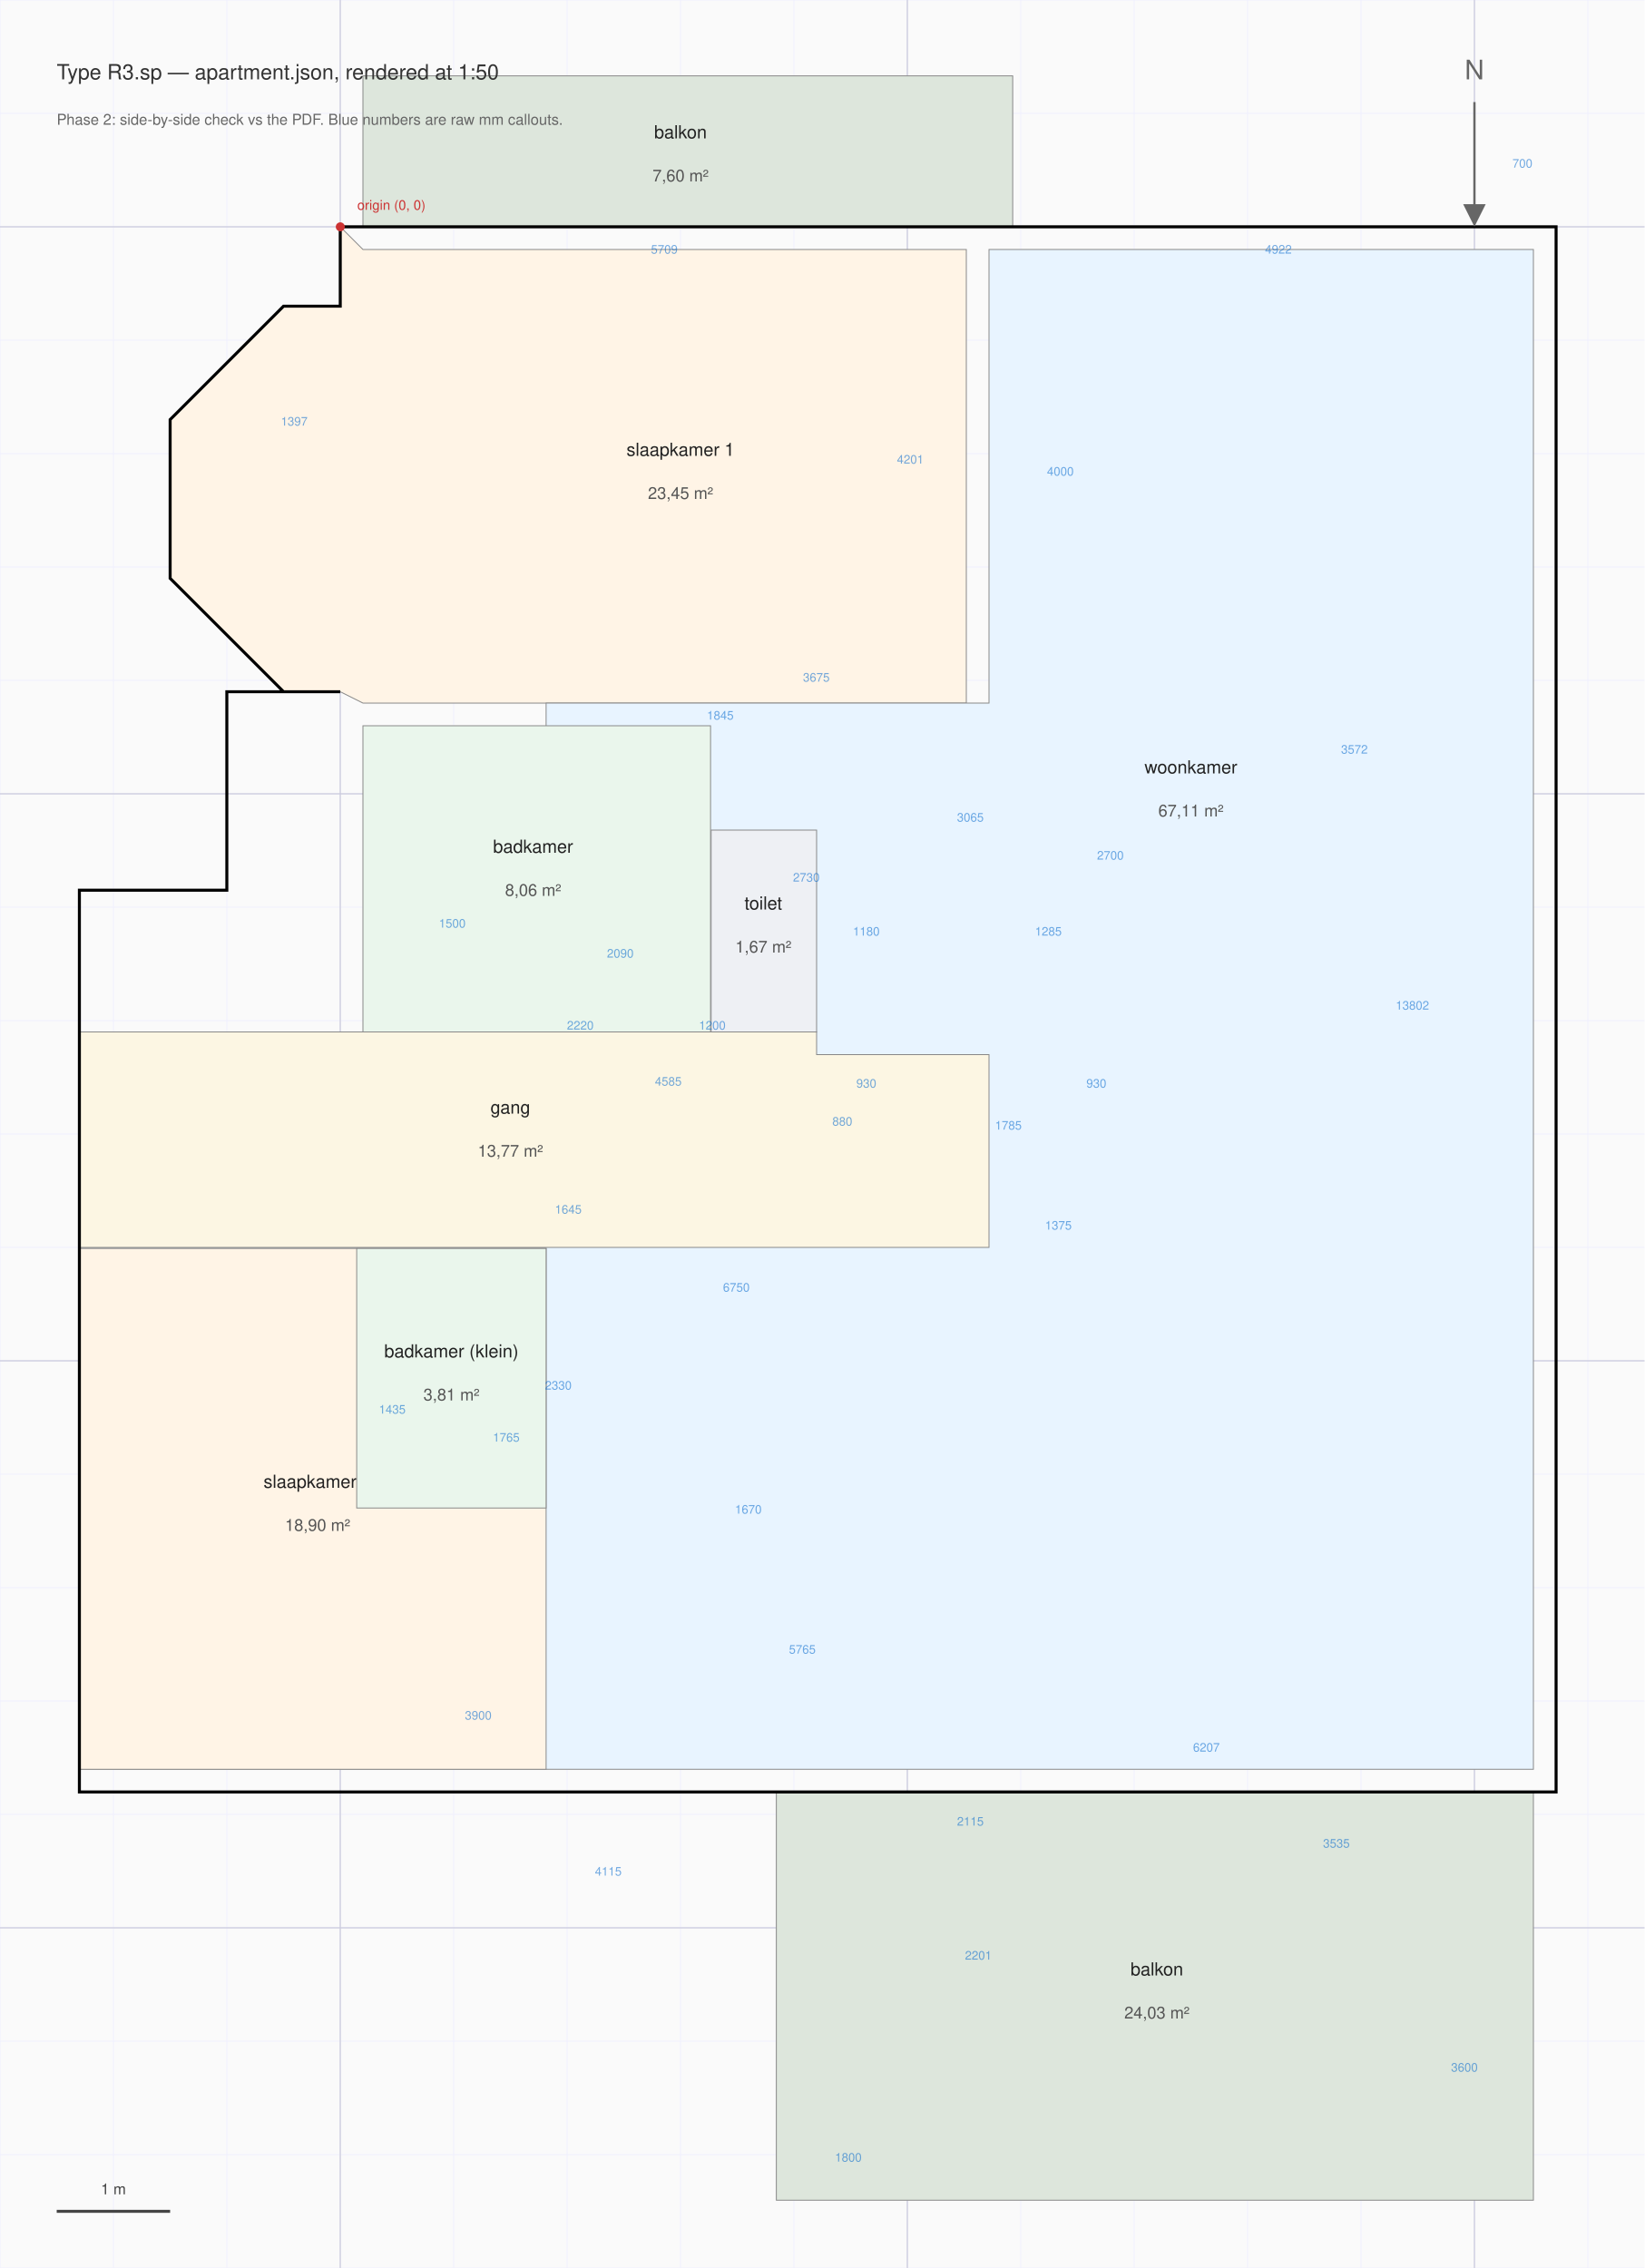
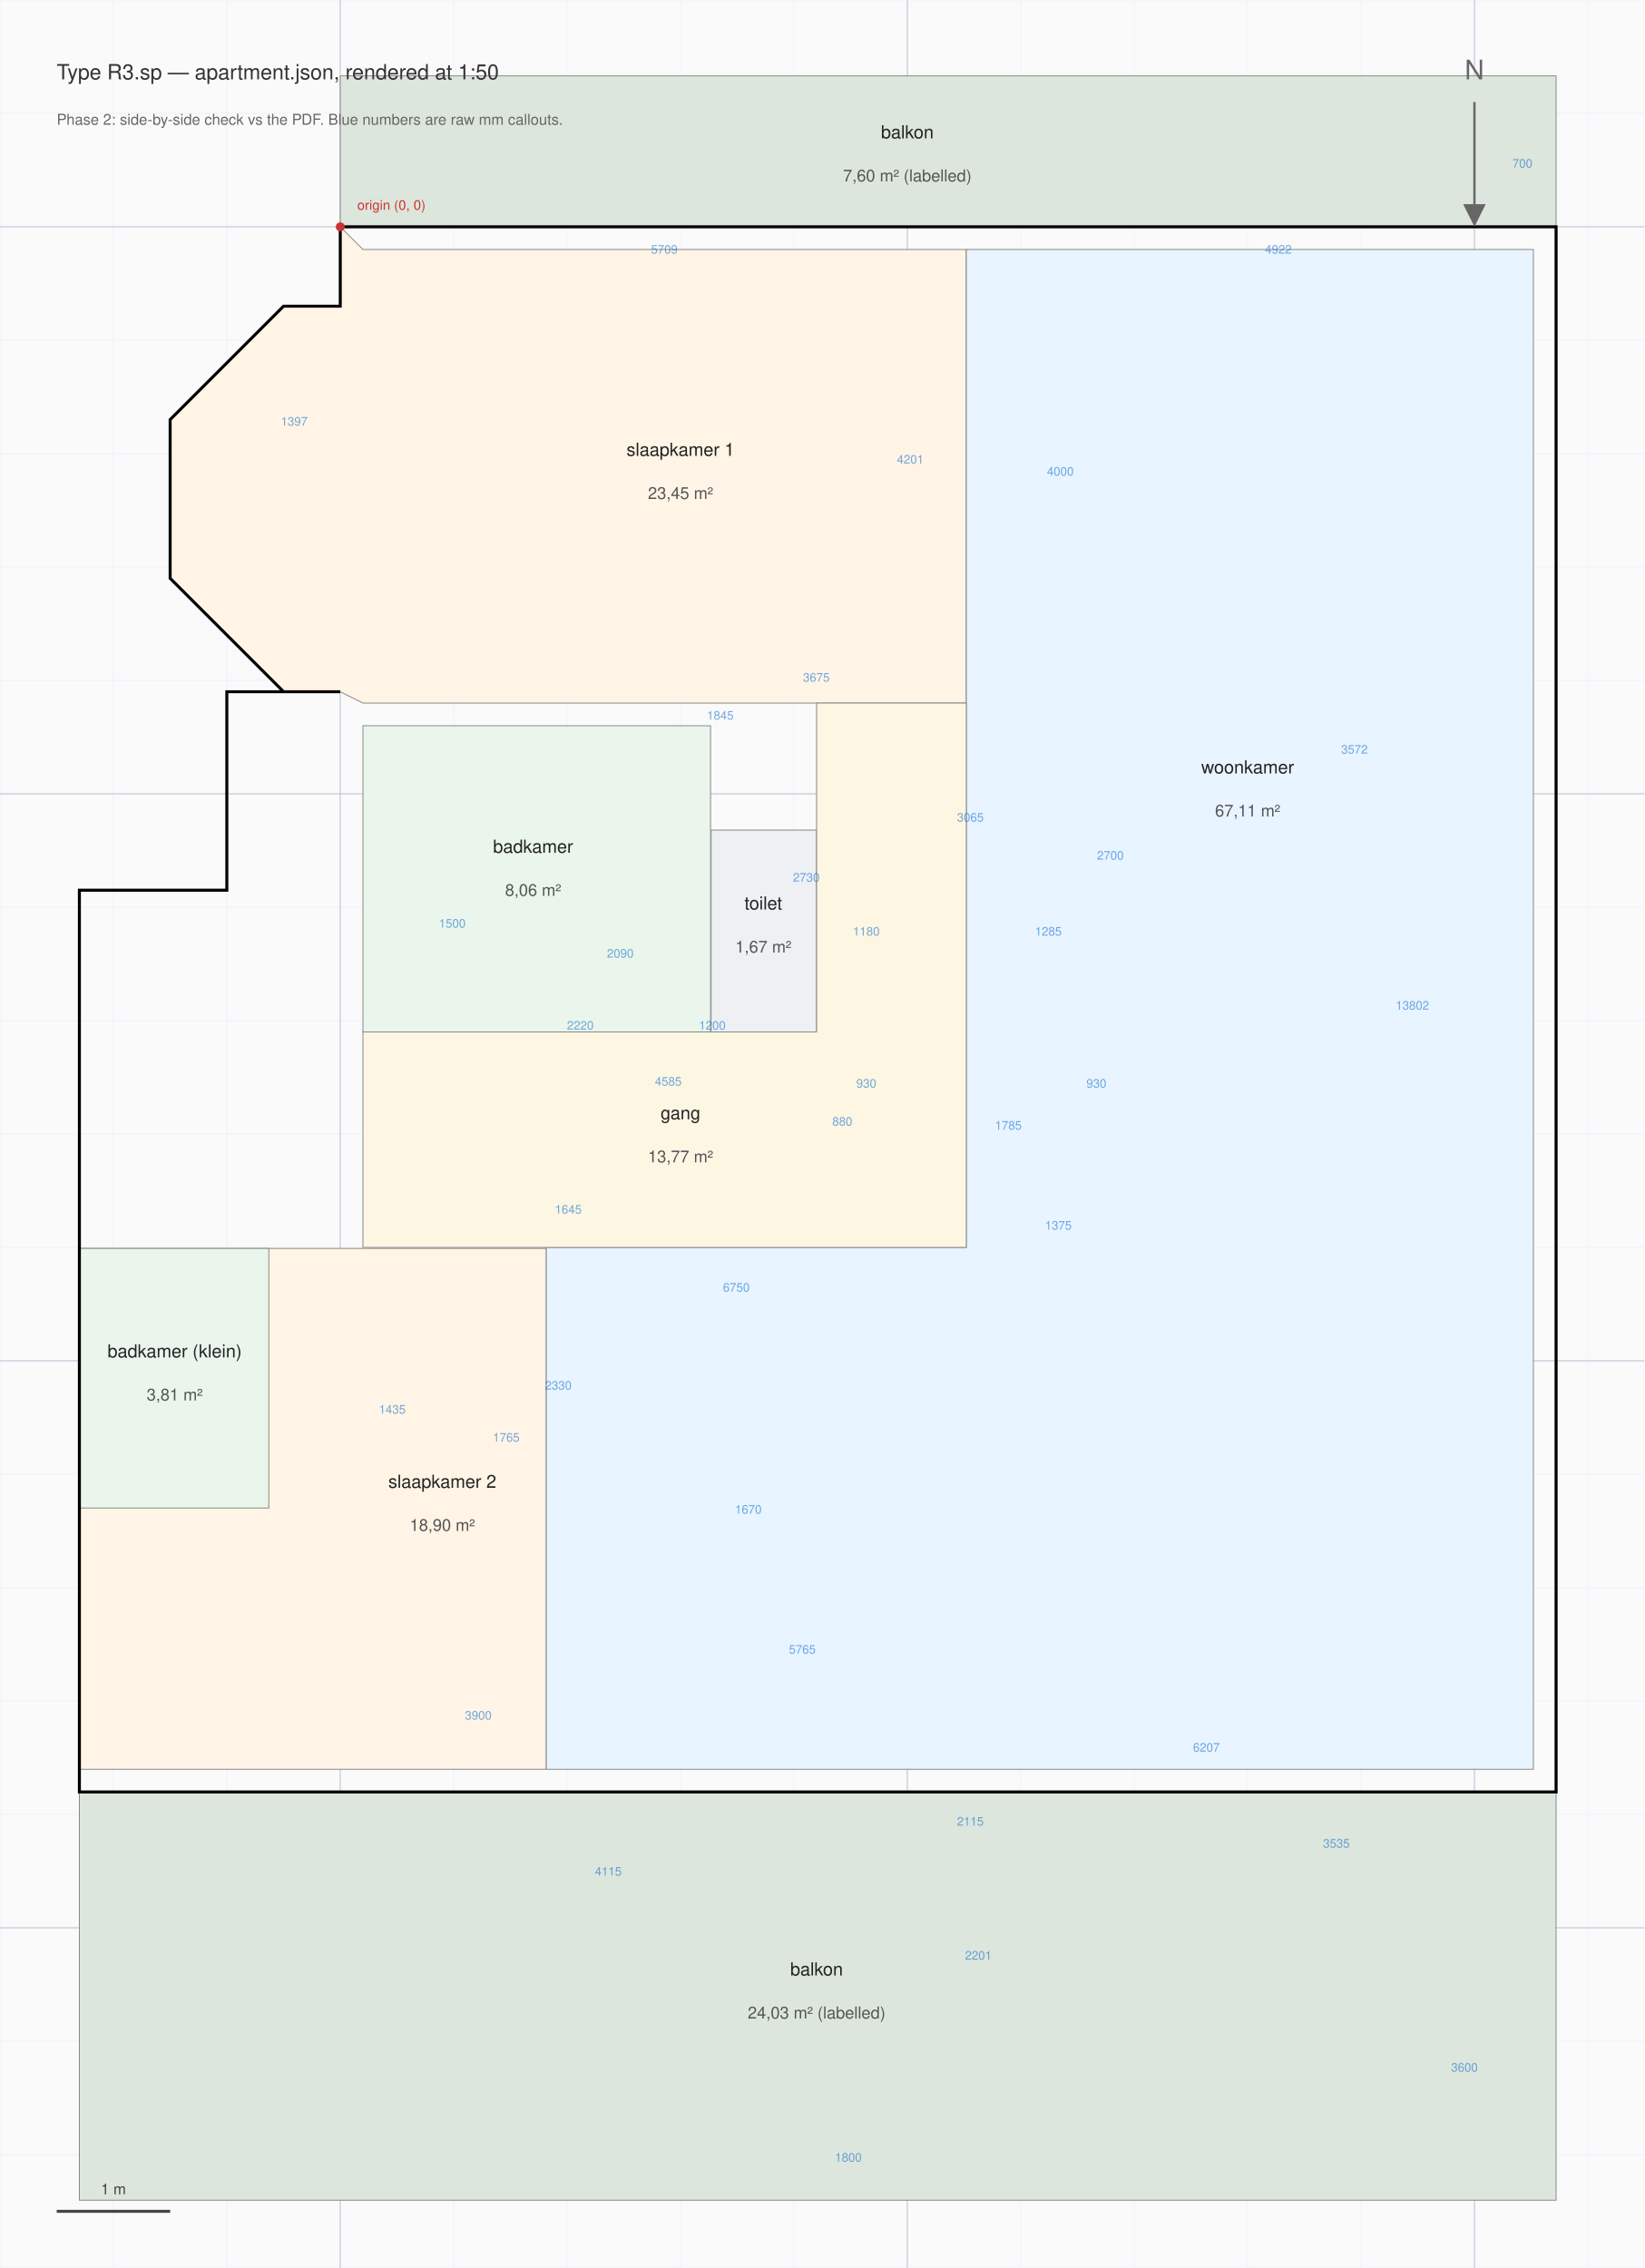
<svg xmlns="http://www.w3.org/2000/svg" viewBox="0 0 1096.1 1511.8" width="1096.1" height="1511.8">
  <rect width="100%" height="100%" fill="#fafafa" />
  <defs>
    <marker id="arrow" markerWidth="10" markerHeight="10" refX="5" refY="5" orient="auto-start-reverse">
      <path d="M0,0 L10,5 L0,10 Z" fill="#666" />
    </marker>
  </defs>
  <line x1="-75.59" y1="0.00" x2="-75.59" y2="1511.81" stroke="#eef" stroke-width="0.5" />
  <line x1="0.00" y1="0.00" x2="0.00" y2="1511.81" stroke="#eef" stroke-width="0.5" />
  <line x1="75.59" y1="0.00" x2="75.59" y2="1511.81" stroke="#eef" stroke-width="0.5" />
  <line x1="151.18" y1="0.00" x2="151.18" y2="1511.81" stroke="#eef" stroke-width="0.5" />
  <line x1="226.77" y1="0.00" x2="226.77" y2="1511.81" stroke="#eef" stroke-width="0.5" />
  <line x1="302.36" y1="0.00" x2="302.36" y2="1511.81" stroke="#eef" stroke-width="0.5" />
  <line x1="377.95" y1="0.00" x2="377.95" y2="1511.81" stroke="#eef" stroke-width="0.5" />
  <line x1="453.54" y1="0.00" x2="453.54" y2="1511.81" stroke="#eef" stroke-width="0.5" />
  <line x1="529.13" y1="0.00" x2="529.13" y2="1511.81" stroke="#eef" stroke-width="0.5" />
  <line x1="604.72" y1="0.00" x2="604.72" y2="1511.81" stroke="#eef" stroke-width="0.5" />
  <line x1="680.31" y1="0.00" x2="680.31" y2="1511.81" stroke="#eef" stroke-width="0.5" />
  <line x1="755.91" y1="0.00" x2="755.91" y2="1511.81" stroke="#eef" stroke-width="0.5" />
  <line x1="831.50" y1="0.00" x2="831.50" y2="1511.81" stroke="#eef" stroke-width="0.5" />
  <line x1="907.09" y1="0.00" x2="907.09" y2="1511.81" stroke="#eef" stroke-width="0.5" />
  <line x1="982.68" y1="0.00" x2="982.68" y2="1511.81" stroke="#eef" stroke-width="0.5" />
  <line x1="1058.27" y1="0.00" x2="1058.27" y2="1511.81" stroke="#eef" stroke-width="0.5" />
  <line x1="1133.86" y1="0.00" x2="1133.86" y2="1511.81" stroke="#eef" stroke-width="0.5" />
  <line x1="0.00" y1="-75.59" x2="1096.06" y2="-75.59" stroke="#eef" stroke-width="0.5" />
  <line x1="0.00" y1="0.00" x2="1096.06" y2="0.00" stroke="#eef" stroke-width="0.5" />
  <line x1="0.00" y1="75.59" x2="1096.06" y2="75.59" stroke="#eef" stroke-width="0.5" />
  <line x1="0.00" y1="151.18" x2="1096.06" y2="151.18" stroke="#eef" stroke-width="0.5" />
  <line x1="0.00" y1="226.77" x2="1096.06" y2="226.77" stroke="#eef" stroke-width="0.5" />
  <line x1="0.00" y1="302.36" x2="1096.06" y2="302.36" stroke="#eef" stroke-width="0.5" />
  <line x1="0.00" y1="377.95" x2="1096.06" y2="377.95" stroke="#eef" stroke-width="0.5" />
  <line x1="0.00" y1="453.54" x2="1096.06" y2="453.54" stroke="#eef" stroke-width="0.5" />
  <line x1="0.00" y1="529.13" x2="1096.06" y2="529.13" stroke="#eef" stroke-width="0.5" />
  <line x1="0.00" y1="604.72" x2="1096.06" y2="604.72" stroke="#eef" stroke-width="0.5" />
  <line x1="0.00" y1="680.31" x2="1096.06" y2="680.31" stroke="#eef" stroke-width="0.5" />
  <line x1="0.00" y1="755.91" x2="1096.06" y2="755.91" stroke="#eef" stroke-width="0.5" />
  <line x1="0.00" y1="831.50" x2="1096.06" y2="831.50" stroke="#eef" stroke-width="0.5" />
  <line x1="0.00" y1="907.09" x2="1096.06" y2="907.09" stroke="#eef" stroke-width="0.5" />
  <line x1="0.00" y1="982.68" x2="1096.06" y2="982.68" stroke="#eef" stroke-width="0.5" />
  <line x1="0.00" y1="1058.27" x2="1096.06" y2="1058.27" stroke="#eef" stroke-width="0.5" />
  <line x1="0.00" y1="1133.86" x2="1096.06" y2="1133.86" stroke="#eef" stroke-width="0.5" />
  <line x1="0.00" y1="1209.45" x2="1096.06" y2="1209.45" stroke="#eef" stroke-width="0.5" />
  <line x1="0.00" y1="1285.04" x2="1096.06" y2="1285.04" stroke="#eef" stroke-width="0.5" />
  <line x1="0.00" y1="1360.63" x2="1096.06" y2="1360.63" stroke="#eef" stroke-width="0.5" />
  <line x1="0.00" y1="1436.22" x2="1096.06" y2="1436.22" stroke="#eef" stroke-width="0.5" />
  <line x1="0.00" y1="1511.81" x2="1096.06" y2="1511.81" stroke="#eef" stroke-width="0.5" />
  <line x1="0.00" y1="1587.40" x2="1096.06" y2="1587.40" stroke="#eef" stroke-width="0.5" />
  <line x1="226.77" y1="0.00" x2="226.77" y2="1511.81" stroke="#ccd" stroke-width="0.8" />
  <line x1="0.00" y1="151.18" x2="1096.06" y2="151.18" stroke="#ccd" stroke-width="0.8" />
  <line x1="604.72" y1="0.00" x2="604.72" y2="1511.81" stroke="#ccd" stroke-width="0.8" />
  <line x1="0.00" y1="529.13" x2="1096.06" y2="529.13" stroke="#ccd" stroke-width="0.8" />
  <line x1="982.68" y1="0.00" x2="982.68" y2="1511.81" stroke="#ccd" stroke-width="0.8" />
  <line x1="0.00" y1="907.09" x2="1096.06" y2="907.09" stroke="#ccd" stroke-width="0.8" />
  <line x1="0.00" y1="1285.04" x2="1096.06" y2="1285.04" stroke="#ccd" stroke-width="0.8" />
  <polygon points="241.89,166.30 644.03,166.30 644.03,468.66 241.89,468.66 226.77,461.10 188.98,461.10 113.39,385.51 113.39,279.69 188.98,204.09 226.77,204.09 226.77,151.18" fill="#fff4e6" stroke="#888" stroke-width="0.6" />
  <text x="453.54" y="303.87" font-family="Helvetica, Arial, sans-serif" font-size="12" text-anchor="middle" fill="#222">slaapkamer 1</text>
  <text x="453.54" y="332.60" font-family="Helvetica, Arial, sans-serif" font-size="11" text-anchor="middle" fill="#555">23,45 m²</text>
-   <polygon points="659.15,166.30 1021.98,166.30 1021.98,1179.36 52.91,1179.36 52.91,831.50 363.97,831.50 363.97,468.66 659.15,468.66" fill="#e8f4ff" stroke="#888" stroke-width="0.6" />
-   <text x="793.70" y="515.53" font-family="Helvetica, Arial, sans-serif" font-size="12" text-anchor="middle" fill="#222">woonkamer</text>
-   <text x="793.70" y="544.25" font-family="Helvetica, Arial, sans-serif" font-size="11" text-anchor="middle" fill="#555">67,11 m²</text>
+   <polygon points="644.03,166.30 1021.98,166.30 1021.98,1179.36 363.97,1179.36 363.97,831.50 644.03,831.50 644.03,468.66" fill="#e8f4ff" stroke="#888" stroke-width="0.6" />
+   <text x="831.50" y="515.53" font-family="Helvetica, Arial, sans-serif" font-size="12" text-anchor="middle" fill="#222">woonkamer</text>
+   <text x="831.50" y="544.25" font-family="Helvetica, Arial, sans-serif" font-size="11" text-anchor="middle" fill="#555">67,11 m²</text>
  <polygon points="241.89,483.78 473.57,483.78 473.57,687.87 241.89,687.87" fill="#eaf6ec" stroke="#888" stroke-width="0.6" />
  <text x="355.28" y="568.44" font-family="Helvetica, Arial, sans-serif" font-size="12" text-anchor="middle" fill="#222">badkamer</text>
  <text x="355.28" y="597.17" font-family="Helvetica, Arial, sans-serif" font-size="11" text-anchor="middle" fill="#555">8,06 m²</text>
  <polygon points="473.95,553.32 544.25,553.32 544.25,687.87 473.95,687.87" fill="#eef0f4" stroke="#888" stroke-width="0.6" />
  <text x="508.72" y="606.24" font-family="Helvetica, Arial, sans-serif" font-size="12" text-anchor="middle" fill="#222">toilet</text>
  <text x="508.72" y="634.96" font-family="Helvetica, Arial, sans-serif" font-size="11" text-anchor="middle" fill="#555">1,67 m²</text>
-   <polygon points="241.89,687.87 544.25,687.87 544.25,702.99 659.15,702.99 659.15,831.50 52.91,831.50 52.91,687.87" fill="#fcf6e3" stroke="#888" stroke-width="0.6" />
-   <text x="340.16" y="742.30" font-family="Helvetica, Arial, sans-serif" font-size="12" text-anchor="middle" fill="#222">gang</text>
-   <text x="340.16" y="771.02" font-family="Helvetica, Arial, sans-serif" font-size="11" text-anchor="middle" fill="#555">13,77 m²</text>
+   <polygon points="544.25,468.66 644.03,468.66 644.03,831.50 241.89,831.50 241.89,687.87 544.25,687.87" fill="#fcf6e3" stroke="#888" stroke-width="0.6" />
+   <text x="453.54" y="746.08" font-family="Helvetica, Arial, sans-serif" font-size="12" text-anchor="middle" fill="#222">gang</text>
+   <text x="453.54" y="774.80" font-family="Helvetica, Arial, sans-serif" font-size="11" text-anchor="middle" fill="#555">13,77 m²</text>
  <polygon points="52.91,832.18 363.97,832.18 363.97,1179.36 52.91,1179.36" fill="#fff4e6" stroke="#888" stroke-width="0.6" />
-   <text x="211.65" y="991.75" font-family="Helvetica, Arial, sans-serif" font-size="12" text-anchor="middle" fill="#222">slaapkamer 2</text>
-   <text x="211.65" y="1020.47" font-family="Helvetica, Arial, sans-serif" font-size="11" text-anchor="middle" fill="#555">18,90 m²</text>
-   <polygon points="237.73,832.18 363.97,832.18 363.97,1005.20 237.73,1005.20" fill="#eaf6ec" stroke="#888" stroke-width="0.6" />
-   <text x="300.85" y="904.82" font-family="Helvetica, Arial, sans-serif" font-size="12" text-anchor="middle" fill="#222">badkamer (klein)</text>
-   <text x="300.85" y="933.54" font-family="Helvetica, Arial, sans-serif" font-size="11" text-anchor="middle" fill="#555">3,81 m²</text>
-   <polygon points="241.89,50.57 674.95,50.57 674.95,151.18 241.89,151.18" fill="#dde6dc" stroke="#888" stroke-width="0.6" />
-   <text x="453.54" y="92.22" font-family="Helvetica, Arial, sans-serif" font-size="12" text-anchor="middle" fill="#222">balkon</text>
-   <text x="453.54" y="120.94" font-family="Helvetica, Arial, sans-serif" font-size="11" text-anchor="middle" fill="#555">7,60 m²</text>
-   <polygon points="517.42,1194.48 1021.98,1194.48 1021.98,1466.61 517.42,1466.61" fill="#dde6dc" stroke="#888" stroke-width="0.6" />
-   <text x="771.02" y="1316.79" font-family="Helvetica, Arial, sans-serif" font-size="12" text-anchor="middle" fill="#222">balkon</text>
-   <text x="771.02" y="1345.51" font-family="Helvetica, Arial, sans-serif" font-size="11" text-anchor="middle" fill="#555">24,03 m²</text>
+   <text x="294.80" y="991.75" font-family="Helvetica, Arial, sans-serif" font-size="12" text-anchor="middle" fill="#222">slaapkamer 2</text>
+   <text x="294.80" y="1020.47" font-family="Helvetica, Arial, sans-serif" font-size="11" text-anchor="middle" fill="#555">18,90 m²</text>
+   <polygon points="52.91,832.18 179.15,832.18 179.15,1005.20 52.91,1005.20" fill="#eaf6ec" stroke="#888" stroke-width="0.6" />
+   <text x="116.41" y="904.82" font-family="Helvetica, Arial, sans-serif" font-size="12" text-anchor="middle" fill="#222">badkamer (klein)</text>
+   <text x="116.41" y="933.54" font-family="Helvetica, Arial, sans-serif" font-size="11" text-anchor="middle" fill="#555">3,81 m²</text>
+   <polygon points="226.77,50.57 1037.10,50.57 1037.10,151.18 226.77,151.18" fill="#dde6dc" stroke="#888" stroke-width="0.6" />
+   <text x="604.72" y="92.22" font-family="Helvetica, Arial, sans-serif" font-size="12" text-anchor="middle" fill="#222">balkon</text>
+   <text x="604.72" y="120.94" font-family="Helvetica, Arial, sans-serif" font-size="11" text-anchor="middle" fill="#555">7,60 m² (labelled)</text>
+   <polygon points="52.91,1194.48 1037.10,1194.48 1037.10,1466.61 52.91,1466.61" fill="#dde6dc" stroke="#888" stroke-width="0.6" />
+   <text x="544.25" y="1316.79" font-family="Helvetica, Arial, sans-serif" font-size="12" text-anchor="middle" fill="#222">balkon</text>
+   <text x="544.25" y="1345.51" font-family="Helvetica, Arial, sans-serif" font-size="11" text-anchor="middle" fill="#555">24,03 m² (labelled)</text>
  <polyline points="226.77,151.18 1037.10,151.18 1037.10,1194.48 52.91,1194.48 52.91,593.39 151.18,593.39 151.18,461.10 226.77,461.10 188.98,461.10 113.39,385.51 113.39,279.69 188.98,204.09 226.77,204.09 226.77,151.18 226.77,151.18" fill="none" stroke="#000" stroke-width="2.0" />
  <circle cx="226.8" cy="151.2" r="3" fill="#c33" />
  <text x="238.11" y="139.84" font-family="Helvetica, Arial, sans-serif" font-size="9" text-anchor="start" fill="#c33">origin (0, 0)</text>
  <text x="982.68" y="52.91" font-family="Helvetica, Arial, sans-serif" font-size="18" text-anchor="middle" fill="#666">N</text>
  <line x1="982.68" y1="68.03" x2="982.68" y2="143.62" stroke="#666" stroke-width="1.5" marker-end="url(#arrow)" />
  <line x1="37.80" y1="1474.02" x2="113.39" y2="1474.02" stroke="#444" stroke-width="2" />
  <text x="75.59" y="1462.68" font-family="Helvetica, Arial, sans-serif" font-size="10" text-anchor="middle" fill="#444">1 m</text>
  <g opacity="0.55">
    <text x="442.74" y="169.05" font-family="Helvetica, Arial, sans-serif" font-size="8" text-anchor="middle" fill="#06c">5709</text>
    <text x="852.03" y="169.05" font-family="Helvetica, Arial, sans-serif" font-size="8" text-anchor="middle" fill="#06c">4922</text>
    <text x="1014.67" y="111.72" font-family="Helvetica, Arial, sans-serif" font-size="8" text-anchor="middle" fill="#06c">700</text>
    <text x="606.72" y="309.03" font-family="Helvetica, Arial, sans-serif" font-size="8" text-anchor="middle" fill="#06c">4201</text>
    <text x="706.71" y="317.03" font-family="Helvetica, Arial, sans-serif" font-size="8" text-anchor="middle" fill="#06c">4000</text>
    <text x="544.07" y="454.34" font-family="Helvetica, Arial, sans-serif" font-size="8" text-anchor="middle" fill="#06c">3675</text>
    <text x="480.07" y="479.67" font-family="Helvetica, Arial, sans-serif" font-size="8" text-anchor="middle" fill="#06c">1845</text>
    <text x="902.69" y="502.34" font-family="Helvetica, Arial, sans-serif" font-size="8" text-anchor="middle" fill="#06c">3572</text>
    <text x="646.72" y="547.66" font-family="Helvetica, Arial, sans-serif" font-size="8" text-anchor="middle" fill="#06c">3065</text>
    <text x="537.40" y="587.66" font-family="Helvetica, Arial, sans-serif" font-size="8" text-anchor="middle" fill="#06c">2730</text>
    <text x="740.04" y="573.00" font-family="Helvetica, Arial, sans-serif" font-size="8" text-anchor="middle" fill="#06c">2700</text>
    <text x="301.43" y="618.32" font-family="Helvetica, Arial, sans-serif" font-size="8" text-anchor="middle" fill="#06c">1500</text>
    <text x="413.41" y="638.32" font-family="Helvetica, Arial, sans-serif" font-size="8" text-anchor="middle" fill="#06c">2090</text>
    <text x="577.39" y="623.66" font-family="Helvetica, Arial, sans-serif" font-size="8" text-anchor="middle" fill="#06c">1180</text>
    <text x="698.71" y="623.66" font-family="Helvetica, Arial, sans-serif" font-size="8" text-anchor="middle" fill="#06c">1285</text>
    <text x="941.35" y="672.98" font-family="Helvetica, Arial, sans-serif" font-size="8" text-anchor="middle" fill="#06c">13802</text>
    <text x="474.74" y="686.31" font-family="Helvetica, Arial, sans-serif" font-size="8" text-anchor="middle" fill="#06c">1200</text>
    <text x="386.75" y="686.31" font-family="Helvetica, Arial, sans-serif" font-size="8" text-anchor="middle" fill="#06c">2220</text>
    <text x="445.41" y="723.64" font-family="Helvetica, Arial, sans-serif" font-size="8" text-anchor="middle" fill="#06c">4585</text>
    <text x="577.39" y="724.98" font-family="Helvetica, Arial, sans-serif" font-size="8" text-anchor="middle" fill="#06c">930</text>
    <text x="730.71" y="724.98" font-family="Helvetica, Arial, sans-serif" font-size="8" text-anchor="middle" fill="#06c">930</text>
    <text x="561.40" y="750.31" font-family="Helvetica, Arial, sans-serif" font-size="8" text-anchor="middle" fill="#06c">880</text>
    <text x="672.05" y="752.97" font-family="Helvetica, Arial, sans-serif" font-size="8" text-anchor="middle" fill="#06c">1785</text>
    <text x="378.75" y="808.97" font-family="Helvetica, Arial, sans-serif" font-size="8" text-anchor="middle" fill="#06c">1645</text>
    <text x="705.38" y="819.63" font-family="Helvetica, Arial, sans-serif" font-size="8" text-anchor="middle" fill="#06c">1375</text>
    <text x="490.74" y="860.96" font-family="Helvetica, Arial, sans-serif" font-size="8" text-anchor="middle" fill="#06c">6750</text>
    <text x="372.09" y="926.28" font-family="Helvetica, Arial, sans-serif" font-size="8" text-anchor="middle" fill="#06c">2330</text>
    <text x="261.43" y="942.28" font-family="Helvetica, Arial, sans-serif" font-size="8" text-anchor="middle" fill="#06c">1435</text>
    <text x="337.42" y="960.95" font-family="Helvetica, Arial, sans-serif" font-size="8" text-anchor="middle" fill="#06c">1765</text>
    <text x="498.74" y="1008.94" font-family="Helvetica, Arial, sans-serif" font-size="8" text-anchor="middle" fill="#06c">1670</text>
    <text x="534.73" y="1102.26" font-family="Helvetica, Arial, sans-serif" font-size="8" text-anchor="middle" fill="#06c">5765</text>
    <text x="318.76" y="1146.26" font-family="Helvetica, Arial, sans-serif" font-size="8" text-anchor="middle" fill="#06c">3900</text>
    <text x="804.03" y="1167.59" font-family="Helvetica, Arial, sans-serif" font-size="8" text-anchor="middle" fill="#06c">6207</text>
    <text x="646.72" y="1216.91" font-family="Helvetica, Arial, sans-serif" font-size="8" text-anchor="middle" fill="#06c">2115</text>
    <text x="890.69" y="1231.58" font-family="Helvetica, Arial, sans-serif" font-size="8" text-anchor="middle" fill="#06c">3535</text>
    <text x="405.42" y="1250.24" font-family="Helvetica, Arial, sans-serif" font-size="8" text-anchor="middle" fill="#06c">4115</text>
    <text x="652.05" y="1306.24" font-family="Helvetica, Arial, sans-serif" font-size="8" text-anchor="middle" fill="#06c">2201</text>
    <text x="976.01" y="1380.89" font-family="Helvetica, Arial, sans-serif" font-size="8" text-anchor="middle" fill="#06c">3600</text>
    <text x="565.40" y="1440.89" font-family="Helvetica, Arial, sans-serif" font-size="8" text-anchor="middle" fill="#06c">1800</text>
    <text x="196.11" y="283.70" font-family="Helvetica, Arial, sans-serif" font-size="8" text-anchor="middle" fill="#06c">1397</text>
  </g>
  <text x="37.80" y="52.91" font-family="Helvetica, Arial, sans-serif" font-size="14" text-anchor="start" fill="#333">Type R3.sp — apartment.json, rendered at 1:50</text>
  <text x="37.80" y="83.15" font-family="Helvetica, Arial, sans-serif" font-size="10" text-anchor="start" fill="#666">Phase 2: side-by-side check vs the PDF. Blue numbers are raw mm callouts.</text>
</svg>
